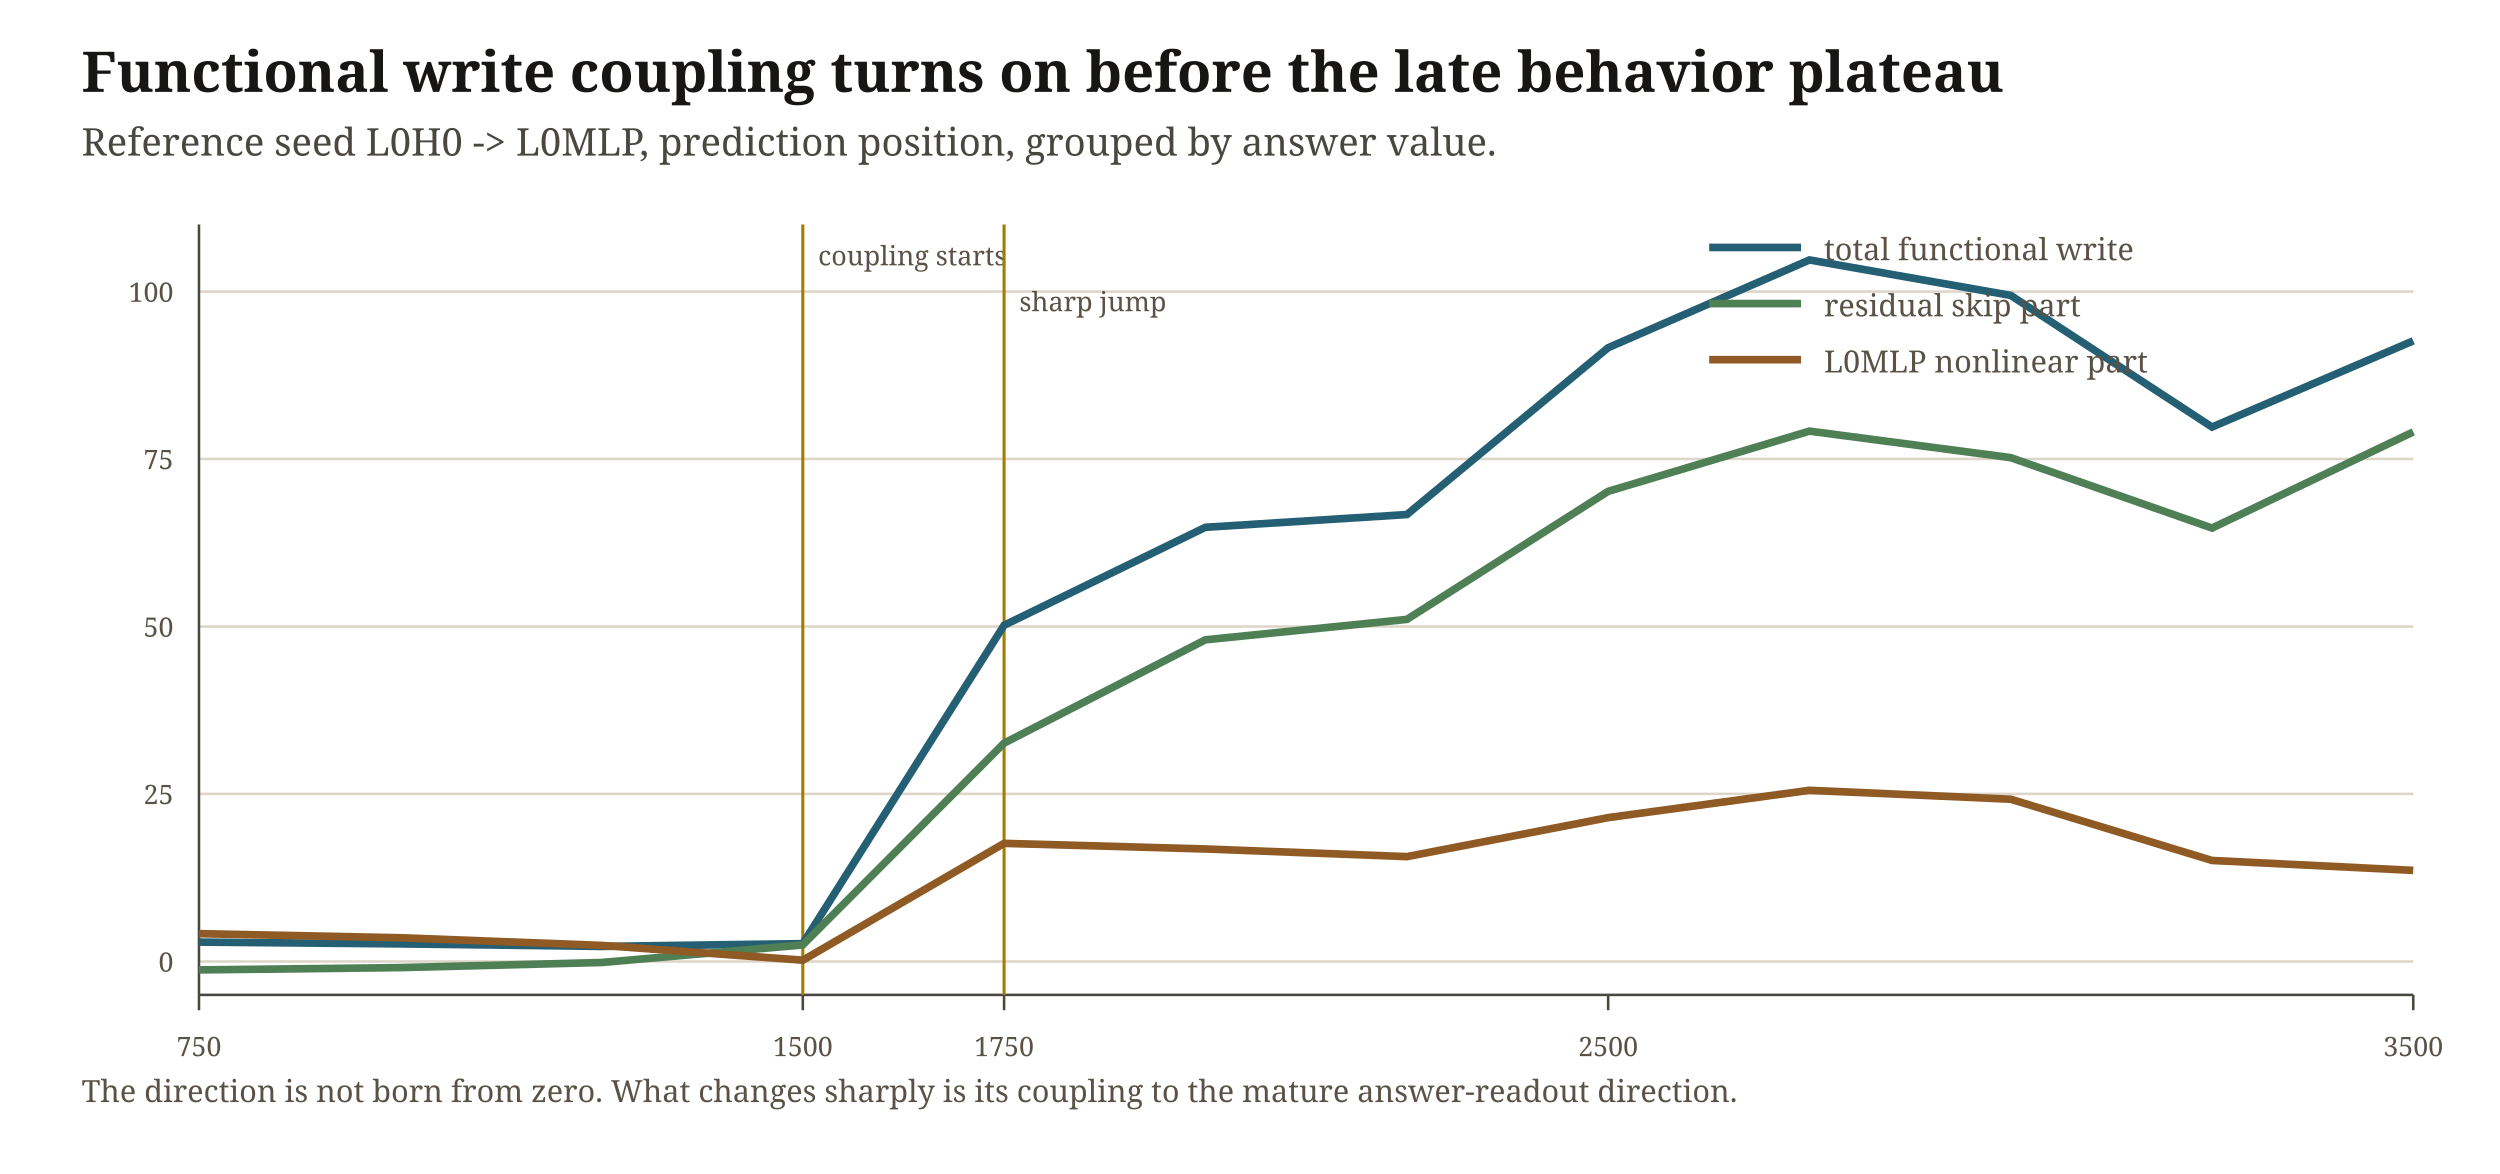
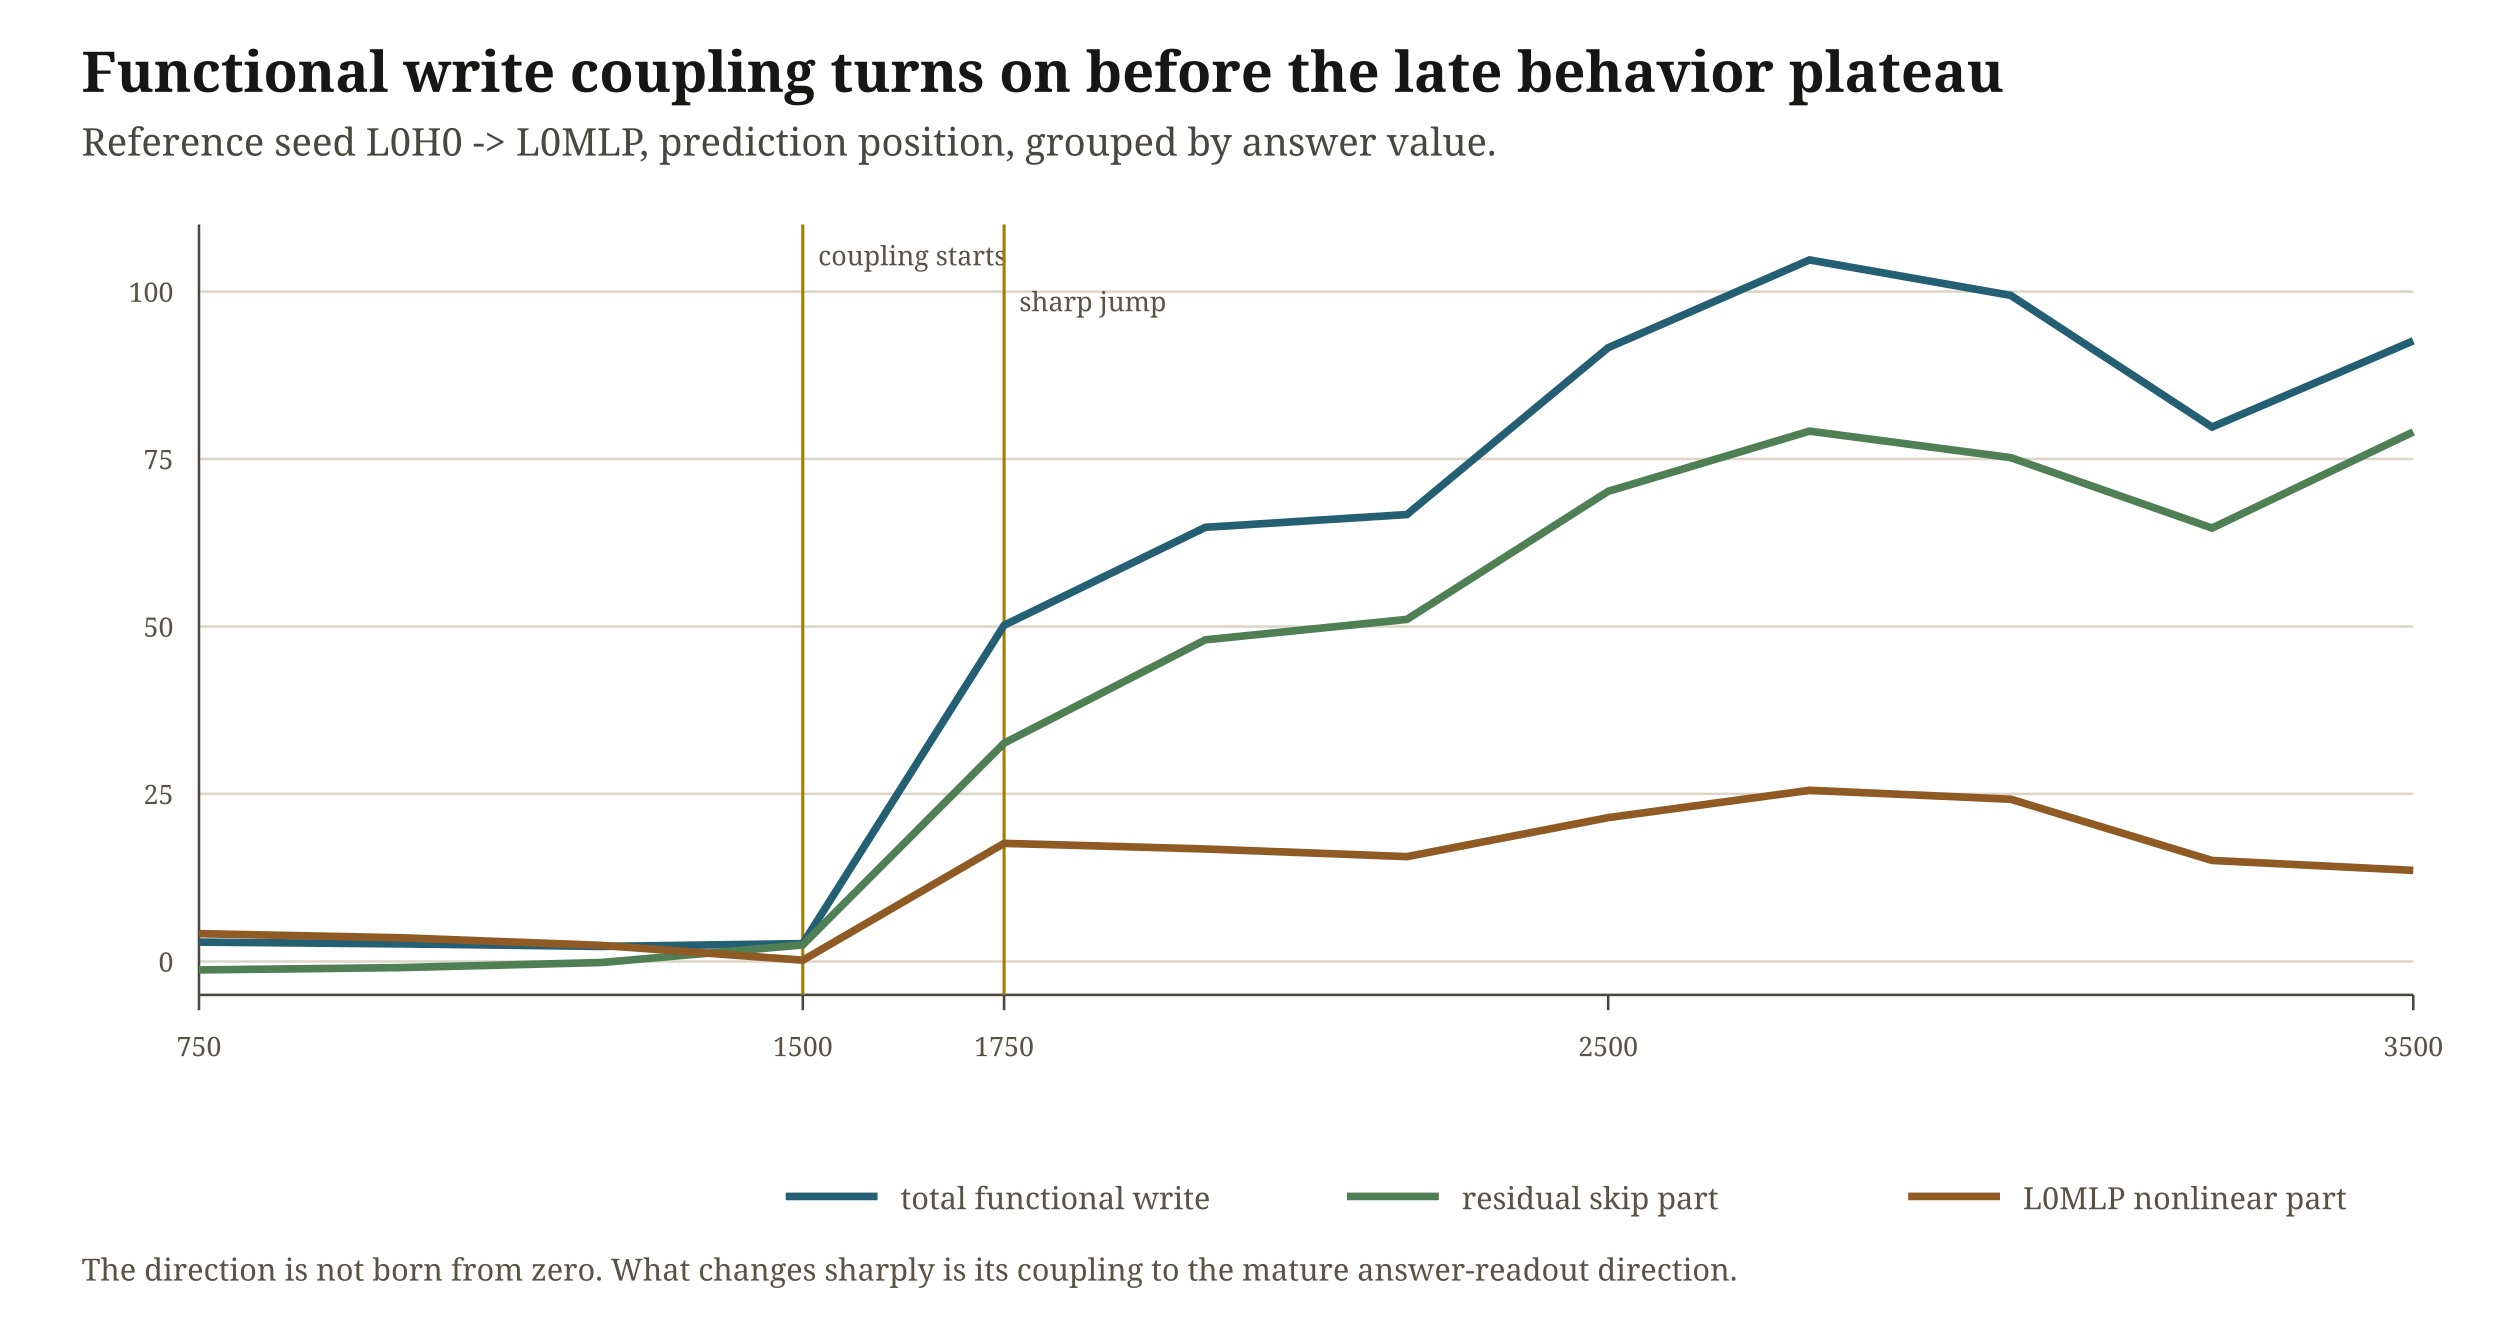
- <svg xmlns="http://www.w3.org/2000/svg" width="980" height="460" viewBox="0 0 980 460" role="img">
+ <svg xmlns="http://www.w3.org/2000/svg" width="980" height="525" viewBox="0 0 980 525" role="img">
  <defs>
    <marker id="arrow" markerWidth="10" markerHeight="10" refX="8" refY="3" orient="auto" markerUnits="strokeWidth">
      <path d="M0,0 L0,6 L9,3 z" fill="#343434" />
    </marker>
    <style>
.title{font:700 22px Georgia,serif;fill:#171615}.subtitle{font:15px Georgia,serif;fill:#4a4741}.label{font:14px Georgia,serif;fill:#2a2927}.small{font:12px Georgia,serif;fill:#5a5247}.tiny{font:10.5px Georgia,serif;fill:#5a5247}.axis{stroke:#4a4741;stroke-width:1}.grid{stroke:#ddd6c8;stroke-width:1}.box{fill:#fffdf8;stroke:#9b8f7e;stroke-width:1.4;rx:8}.ok{fill:#e7f3ed;stroke:#4f8f6f}.warn{fill:#fff4dc;stroke:#b78b3b}.open{fill:#f8e8e6;stroke:#aa615b}</style>
  </defs>
  <text x="32.0" y="36.0" class="title" text-anchor="start">Functional write coupling turns on before the late behavior plateau</text>
  <text x="32.0" y="61.0" class="subtitle" text-anchor="start">Reference seed L0H0 -&gt; L0MLP, prediction position, grouped by answer value.</text>
  <line x1="78.0" y1="376.9" x2="946.0" y2="376.9" class="grid" stroke="#ddd6c8" stroke-width="1" />
  <text x="68.0" y="380.9" class="tiny" text-anchor="end">0</text>
  <line x1="78.0" y1="311.2" x2="946.0" y2="311.2" class="grid" stroke="#ddd6c8" stroke-width="1" />
  <text x="68.0" y="315.2" class="tiny" text-anchor="end">25</text>
  <line x1="78.0" y1="245.6" x2="946.0" y2="245.6" class="grid" stroke="#ddd6c8" stroke-width="1" />
  <text x="68.0" y="249.6" class="tiny" text-anchor="end">50</text>
  <line x1="78.0" y1="179.9" x2="946.0" y2="179.9" class="grid" stroke="#ddd6c8" stroke-width="1" />
  <text x="68.0" y="183.9" class="tiny" text-anchor="end">75</text>
  <line x1="78.0" y1="114.3" x2="946.0" y2="114.3" class="grid" stroke="#ddd6c8" stroke-width="1" />
  <text x="68.0" y="118.3" class="tiny" text-anchor="end">100</text>
  <line x1="78.0" y1="390.0" x2="946.0" y2="390.0" class="axis" stroke="#4a4741" stroke-width="1.2" />
  <line x1="78.0" y1="88.0" x2="78.0" y2="390.0" class="axis" stroke="#4a4741" stroke-width="1.2" />
  <line x1="78.0" y1="390.0" x2="78.0" y2="396.0" stroke="#4a4741" stroke-width="1" />
  <text x="78.0" y="414.0" class="tiny" text-anchor="middle">750</text>
  <line x1="314.7" y1="390.0" x2="314.7" y2="396.0" stroke="#4a4741" stroke-width="1" />
  <text x="314.7" y="414.0" class="tiny" text-anchor="middle">1500</text>
  <line x1="393.6" y1="390.0" x2="393.6" y2="396.0" stroke="#4a4741" stroke-width="1" />
  <text x="393.6" y="414.0" class="tiny" text-anchor="middle">1750</text>
  <line x1="630.4" y1="390.0" x2="630.4" y2="396.0" stroke="#4a4741" stroke-width="1" />
  <text x="630.4" y="414.0" class="tiny" text-anchor="middle">2500</text>
  <line x1="946.0" y1="390.0" x2="946.0" y2="396.0" stroke="#4a4741" stroke-width="1" />
  <text x="946.0" y="414.0" class="tiny" text-anchor="middle">3500</text>
  <line x1="314.7" y1="88.0" x2="314.7" y2="390.0" stroke="#a67c00" stroke-width="1.2" />
  <text x="320.7" y="104.0" class="tiny" text-anchor="start">coupling starts</text>
  <line x1="393.6" y1="88.0" x2="393.6" y2="390.0" stroke="#a67c00" stroke-width="1.2" />
  <text x="399.6" y="122.0" class="tiny" text-anchor="start">sharp jump</text>
  <polyline fill="none" stroke="#245f73" stroke-width="3" points="78.0,369.3 156.9,370.0 235.8,371.0 314.7,369.9 393.6,245.1 472.5,206.7 551.5,201.7 630.4,136.3 709.3,101.9 788.2,115.8 867.1,167.4 946.0,133.6" />
  <polyline fill="none" stroke="#4f7f54" stroke-width="3" points="78.0,380.2 156.9,379.3 235.8,377.3 314.7,370.4 393.6,291.3 472.5,250.8 551.5,242.8 630.4,192.6 709.3,169.0 788.2,179.4 867.1,207.0 946.0,169.3" />
  <polyline fill="none" stroke="#8f5a24" stroke-width="3" points="78.0,366.0 156.9,367.6 235.8,370.6 314.7,376.4 393.6,330.6 472.5,332.8 551.5,335.8 630.4,320.5 709.3,309.8 788.2,313.3 867.1,337.3 946.0,341.2" />
-   <line x1="670.0" y1="97.0" x2="706.0" y2="97.0" stroke="#245f73" stroke-width="3" />
-   <text x="715.0" y="102.0" class="small" text-anchor="start">total functional write</text>
-   <line x1="670.0" y1="119.0" x2="706.0" y2="119.0" stroke="#4f7f54" stroke-width="3" />
-   <text x="715.0" y="124.0" class="small" text-anchor="start">residual skip part</text>
-   <line x1="670.0" y1="141.0" x2="706.0" y2="141.0" stroke="#8f5a24" stroke-width="3" />
-   <text x="715.0" y="146.0" class="small" text-anchor="start">L0MLP nonlinear part</text>
-   <text x="32.0" y="432.0" class="small" text-anchor="start">The direction is not born from zero. What changes sharply is its coupling to the mature answer-readout direction.</text>
+   <line x1="308.0" y1="469.0" x2="344.0" y2="469.0" stroke="#245f73" stroke-width="3" />
+   <text x="353.0" y="474.0" class="small" text-anchor="start">total functional write</text>
+   <line x1="528.0" y1="469.0" x2="564.0" y2="469.0" stroke="#4f7f54" stroke-width="3" />
+   <text x="573.0" y="474.0" class="small" text-anchor="start">residual skip part</text>
+   <line x1="748.0" y1="469.0" x2="784.0" y2="469.0" stroke="#8f5a24" stroke-width="3" />
+   <text x="793.0" y="474.0" class="small" text-anchor="start">L0MLP nonlinear part</text>
+   <text x="32.0" y="502.0" class="small" text-anchor="start">The direction is not born from zero. What changes sharply is its coupling to the mature answer-readout direction.</text>
</svg>
